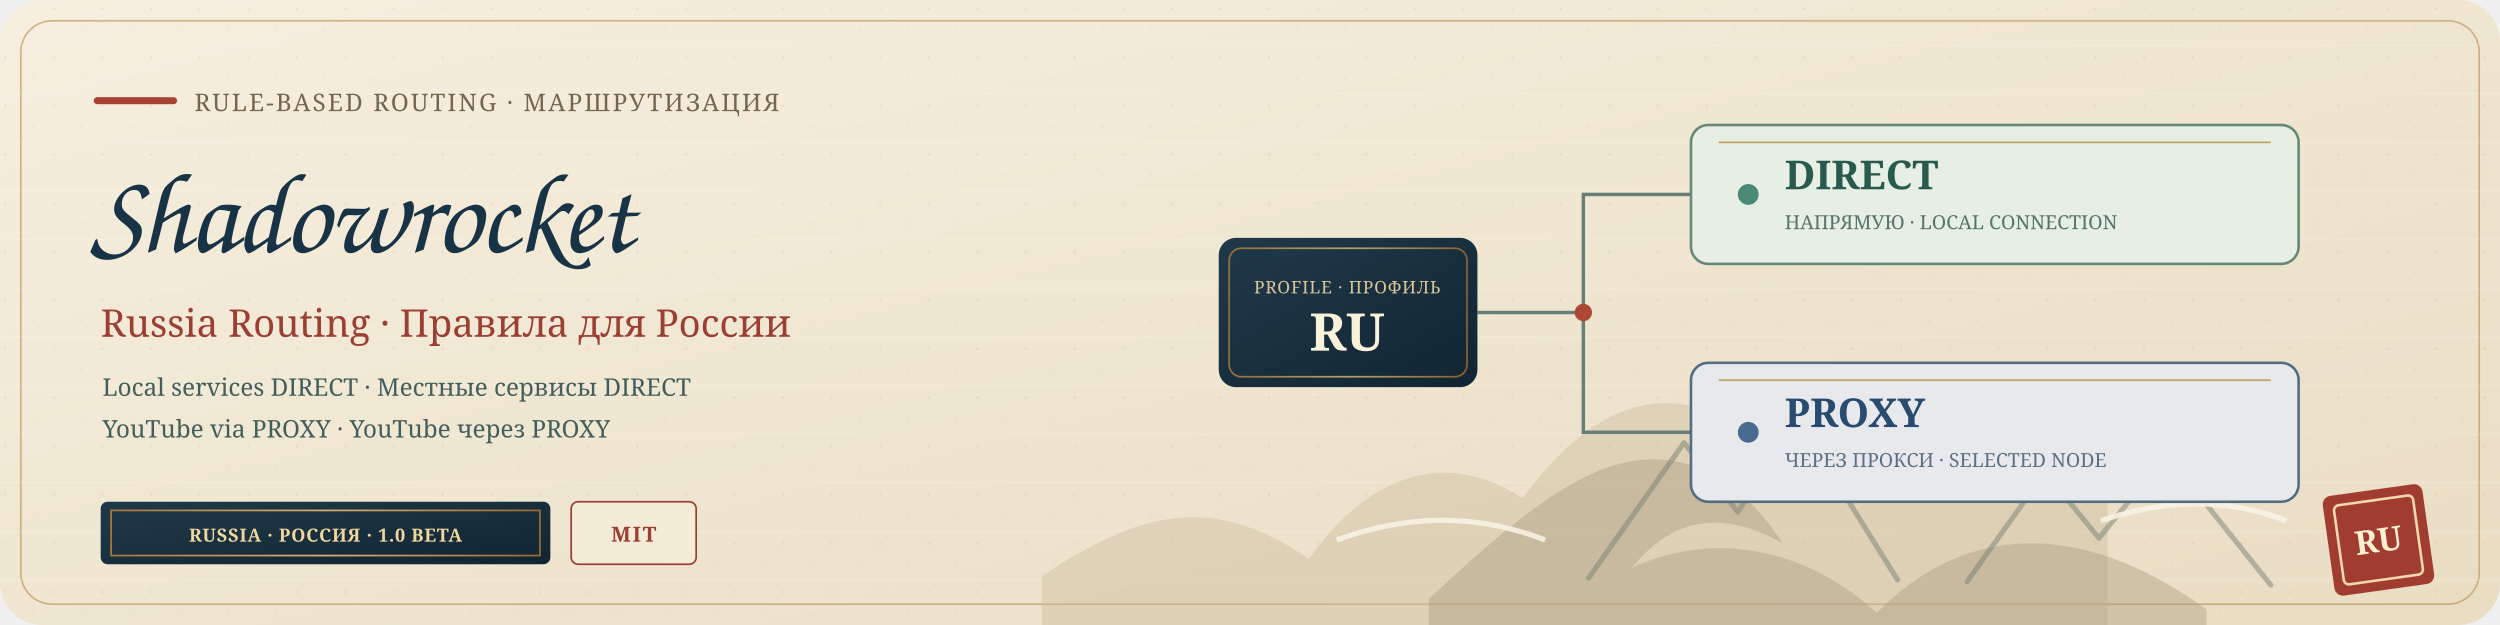
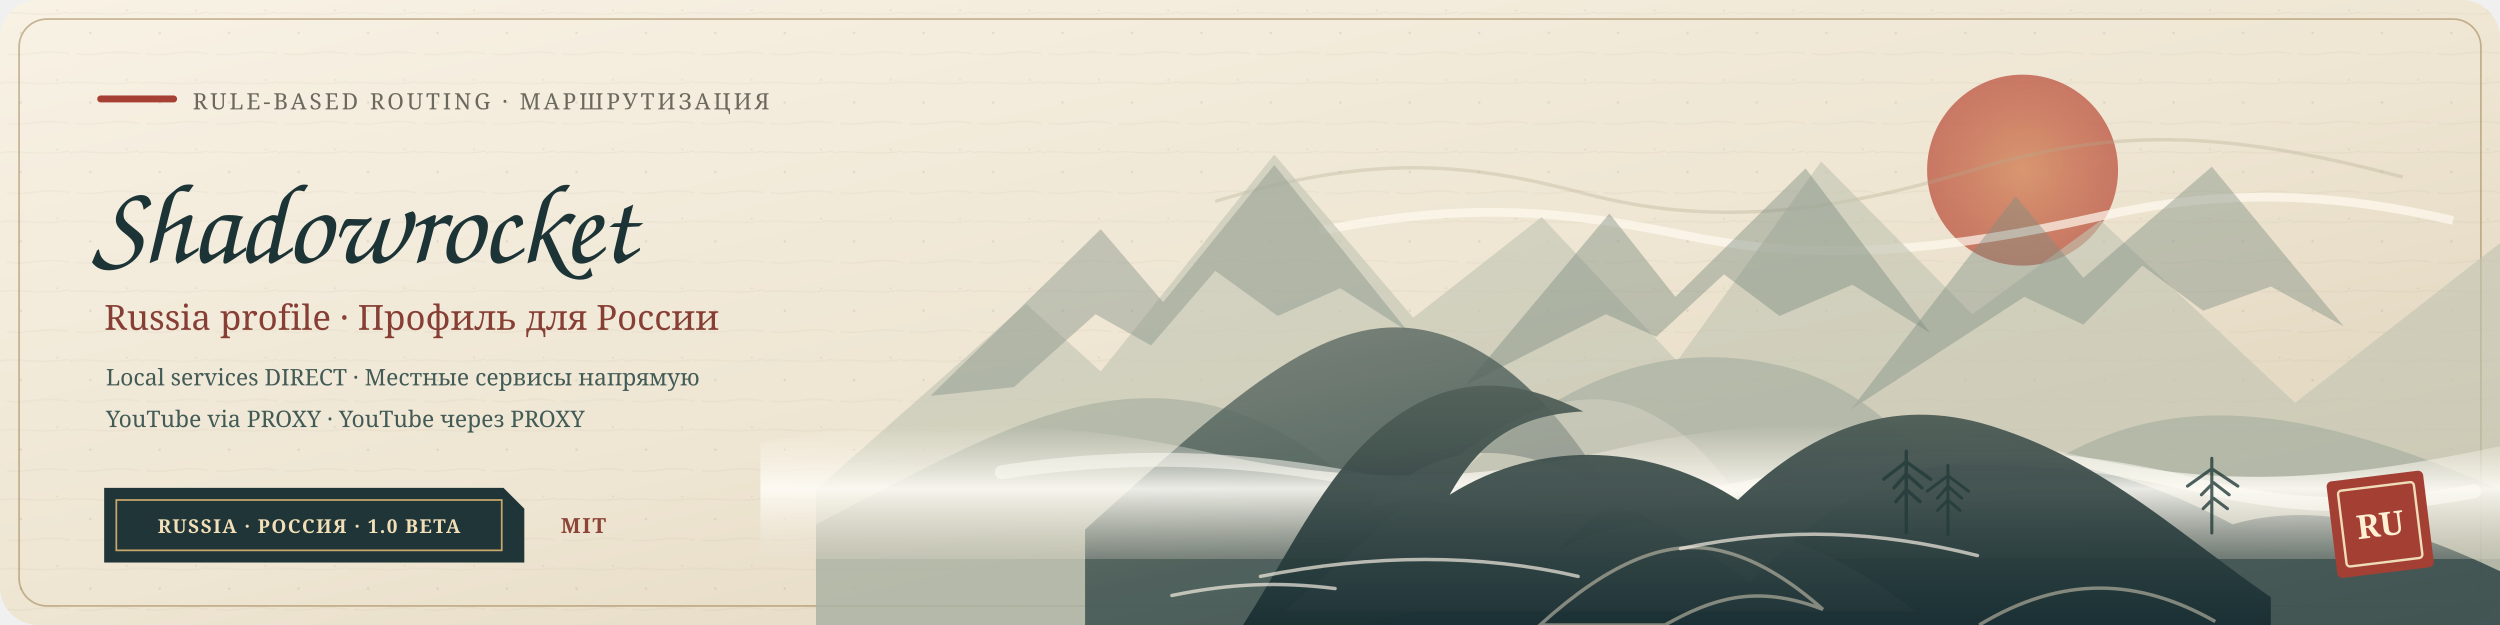
<svg xmlns="http://www.w3.org/2000/svg" width="1440" height="360" viewBox="0 0 1440 360" role="img" aria-labelledby="title desc">
  <defs>
-     <linearGradient id="paper" x1="0" y1="0" x2="1" y2="1">
-       <stop stop-color="#f6efdf" />
-       <stop offset="1" stop-color="#e9ddc3" />
+     <linearGradient id="paper" x1="0" y1="0" x2="0.9" y2="1">
+       <stop stop-color="#f8f2e5" />
+       <stop offset=".55" stop-color="#eee5d2" />
+       <stop offset="1" stop-color="#ddd1b8" />
    </linearGradient>
-     <linearGradient id="lacquer" x1="0" y1="0" x2="1" y2="1">
-       <stop stop-color="#20394a" />
-       <stop offset="1" stop-color="#112532" />
+     <linearGradient id="mist" x1="0" y1="0" x2="0" y2="1">
+       <stop stop-color="#f7f1e5" stop-opacity="0" />
+       <stop offset=".48" stop-color="#fffdf7" stop-opacity=".88" />
+       <stop offset="1" stop-color="#e8dfce" stop-opacity=".25" />
    </linearGradient>
-     <linearGradient id="gold">
-       <stop stop-color="#a97838" />
-       <stop offset=".5" stop-color="#d6b36d" />
-       <stop offset="1" stop-color="#9c6a34" />
+     <linearGradient id="mountain" x1="0" y1="0" x2="1" y2="1">
+       <stop stop-color="#66736b" />
+       <stop offset=".45" stop-color="#354b49" />
+       <stop offset="1" stop-color="#243a3c" />
    </linearGradient>
-     <pattern id="grain" width="28" height="28" patternUnits="userSpaceOnUse">
-       <circle cx="3" cy="5" r=".7" fill="#795c37" opacity=".09" />
-       <circle cx="19" cy="17" r=".6" fill="#795c37" opacity=".07" />
-       <path d="M0 26h28" stroke="#fff" stroke-opacity=".13" />
+     <linearGradient id="foreground" x1="0" y1="0" x2="0" y2="1">
+       <stop stop-color="#53615a" />
+       <stop offset="1" stop-color="#182e32" />
+     </linearGradient>
+     <radialGradient id="sun">
+       <stop stop-color="#d58a60" stop-opacity=".86" />
+       <stop offset="1" stop-color="#bd5844" stop-opacity=".78" />
+     </radialGradient>
+     <pattern id="papergrain" width="40" height="40" patternUnits="userSpaceOnUse">
+       <path d="M0 8c10-2 21 2 40-1M4 31c13 2 19-3 36 0" fill="none" stroke="#8b7659" stroke-opacity=".07" stroke-width=".7" />
+       <circle cx="12" cy="19" r=".7" fill="#6f5941" opacity=".13" />
+       <circle cx="33" cy="6" r=".6" fill="#6f5941" opacity=".1" />
    </pattern>
+     <filter id="soft">
+       <feGaussianBlur stdDeviation="9" />
+     </filter>
  </defs>
-   <rect width="1440" height="360" rx="24" fill="url(#paper)" />
-   <rect x="12" y="12" width="1416" height="336" rx="18" fill="none" stroke="#b99154" stroke-opacity=".62" />
-   <rect width="1440" height="360" rx="24" fill="url(#grain)" />
-   <path d="M600 332c62-42 103-45 154-10 30-43 74-67 123-35 43-58 92-79 157-18 52-42 110-50 180-8v99H600z" fill="#cdbd9d" opacity=".45" />
-   <path d="M823 345c66-62 107-91 151-77 22 7 39 24 53 45-38-21-65-13-87 14 50-23 103-9 141 26 49-50 115-56 190-2v9H823z" fill="#a99c7e" opacity=".42" />
-   <path d="M915 333l55-78 31 40 34-54 58 93M1133 335l45-63 31 38 39-48 60 75" fill="none" stroke="#758273" stroke-width="3" stroke-linecap="round" stroke-linejoin="round" opacity=".5" />
-   <path d="M770 311c41-15 81-15 120 0m320-11c38-13 73-13 107 0" fill="none" stroke="#f9f4e8" stroke-width="3" opacity=".85" />
-   <path d="M56 58h44" stroke="#a74132" stroke-width="4" stroke-linecap="round" />
-   <text x="112" y="64" font-family="Kaiti SC, STKaiti, serif" font-size="14" letter-spacing="1.2" fill="#75664d">RULE-BASED ROUTING · МАРШРУТИЗАЦИЯ</text>
-   <text x="52" y="145" font-family="Apple Chancery, Zapfino, STXingkai, cursive" font-size="66" font-style="italic" font-weight="600" letter-spacing="-1" fill="#183345">Shadowrocket</text>
-   <text x="58" y="194" font-family="Kaiti SC, STKaiti, Georgia, serif" font-size="22" fill="#9c3e32">Russia Routing · Правила для России</text>
-   <text x="59" y="228" font-family="Kaiti SC, STKaiti, Georgia, serif" font-size="14" fill="#435e5c">Local services DIRECT · Местные сервисы DIRECT</text>
-   <text x="59" y="252" font-family="Kaiti SC, STKaiti, Georgia, serif" font-size="14" fill="#435e5c">YouTube via PROXY · YouTube через PROXY</text>
-   <rect x="58" y="289" width="259" height="36" rx="4" fill="url(#lacquer)" />
-   <path d="M64 294h247v26H64z" fill="none" stroke="url(#gold)" stroke-width="1" />
-   <text x="187.5" y="312" text-anchor="middle" font-family="Georgia, Kaiti SC, serif" font-size="10.5" font-weight="700" letter-spacing=".4" fill="#f0d79e">RUSSIA · РОССИЯ · 1.0 BETA</text>
-   <rect x="329" y="289" width="72" height="36" rx="4" fill="#f5ecd8" stroke="#9c3e32" />
-   <text x="365" y="312" text-anchor="middle" font-family="Georgia, serif" font-size="12" font-weight="700" letter-spacing="1" fill="#9c3e32">MIT</text>
-   <g stroke="#55716d" stroke-width="2" fill="none" opacity=".88">
-     <path d="M851 180h61V112h62" />
-     <path d="M912 180v69h62" />
+   <rect width="1440" height="360" rx="22" fill="url(#paper)" />
+   <rect x="11" y="11" width="1418" height="338" rx="16" fill="none" stroke="#9b7b4c" stroke-opacity=".52" />
+   <rect width="1440" height="360" rx="22" fill="url(#papergrain)" />
+   <circle cx="1165" cy="98" r="55" fill="url(#sun)" />
+   <path d="M700 116c88-27 143-23 211-5 74 20 143 12 225-13 80-24 142-24 248 4" fill="none" stroke="#b4a98f" stroke-width="2" stroke-opacity=".32" />
+   <path d="M760 133c98-20 158-8 218 4 73 14 145 7 230-12 74-17 136-14 205 2" fill="none" stroke="#fffaf0" stroke-width="5" stroke-opacity=".7" />
+   <path d="M470 282 591 175l43 39 100-125 80 94 74-58 78 83 83-115 87 88 74-54 112 105 118-92v220H470z" fill="#c1c4b2" opacity=".61" />
+   <path d="m536 228 98-96 36 42 64-79 77 96-39-25-36 16-36-26-37 43-32-18-47 42z" fill="#87958a" opacity=".45" />
+   <path d="m844 222 83-99 38 48 75-74 72 95-45-28-42 18-32-24-39 36-29-13z" fill="#7b8b80" opacity=".43" />
+   <path d="m1066 236 95-123 39 47 74-64 76 92-42-23-39 14-35-26-34 34-34-16z" fill="#7c8c81" opacity=".42" />
+   <path d="M470 302c91-47 151-83 221-70 52 10 86 44 118 73 76-82 142-114 222-93 47 13 76 49 108 86 79-70 155-80 301-16v78H470z" fill="#a5ad9e" opacity=".62" />
+   <path d="M625 305c91-82 142-130 203-113 40 11 72 48 99 91-67-37-105-24-143 13 89-38 165-8 224 40 76-85 169-92 278-34 42-12 89-4 154 27v31H625z" fill="url(#mountain)" opacity=".79" />
+   <path d="M799 300c60-63 112-83 151-62 22 11 39 29 55 54-45-21-77-10-106 24 73-35 145-10 204 36H740z" fill="#d4d2c1" opacity=".55" />
+   <path d="M438 255c97-18 186-11 260 6 81 18 151 17 231-2 94-22 172-18 266 3 83 19 147 16 245-5v65H438z" fill="url(#mist)" />
+   <path d="M577 272c85-13 156-7 225 8 75 16 142 15 218-2 90-20 165-18 243 1 57 14 103 15 162 4" fill="none" stroke="#fffdf6" stroke-width="8" stroke-linecap="round" opacity=".53" />
+   <path d="M716 360c29-45 50-95 91-122 35-23 69-19 105-1-42 2-62 21-77 48 54-34 119-28 166 3 45-43 93-61 151-41 61 20 105 62 156 97v16z" fill="url(#foreground)" opacity=".94" />
+   <path d="M887 360c41-37 75-51 107-42 19 5 38 17 56 33-39-15-64-6-91 9h-72zM1140 360c48-29 92-27 136-2" fill="none" stroke="#d7cdb7" stroke-width="2" opacity=".54" />
+   <path d="M726 332c65-13 127-13 183 0m59-16c62-13 115-10 171 4m-464 23c34-7 62-8 94-4" fill="none" stroke="#f7f1e5" stroke-width="2" stroke-linecap="round" opacity=".68" />
+   <g fill="none" stroke="#233b39" stroke-linecap="round" stroke-linejoin="round" opacity=".8">
+     <path d="M1098 260v47m-13-31 13-10 14 10m-21 5 7-8 9 8m-15 8 6-7 8 7" stroke-width="2" />
+     <path d="M1122 268v40m-12-25 12-9 12 9m-18 4 6-7 8 7m-14 7 6-6 7 6" stroke-width="1.7" />
+     <path d="M1274 264v43m-14-27 14-10 15 10m-21 5 7-7 9 7m-15 8 6-6 8 6" stroke-width="1.8" />
  </g>
-   <circle cx="912" cy="180" r="5" fill="#ad4736" />
-   <rect x="702" y="137" width="149" height="86" rx="10" fill="url(#lacquer)" />
-   <rect x="708" y="143" width="137" height="74" rx="7" fill="none" stroke="url(#gold)" stroke-opacity=".85" />
-   <text x="776" y="169" text-anchor="middle" font-family="Kaiti SC, STKaiti, Georgia, serif" font-size="10" letter-spacing=".5" fill="#d9c699">PROFILE · ПРОФИЛЬ</text>
-   <text x="776" y="202" text-anchor="middle" font-family="Georgia, serif" font-size="30" font-weight="700" fill="#fbf2dc">RU</text>
-   <rect x="974" y="72" width="350" height="80" rx="10" fill="#e7eee3" stroke="#668977" stroke-width="1.5" />
-   <path d="M990 82h318" stroke="#c2a267" stroke-width="1" />
-   <circle cx="1007" cy="112" r="6" fill="#4b8977" />
-   <text x="1028" y="109" font-family="Georgia, serif" font-size="23" font-weight="700" fill="#285b4d">DIRECT</text>
-   <text x="1028" y="132" font-family="Kaiti SC, STKaiti, Georgia, serif" font-size="11.2" fill="#55746a">НАПРЯМУЮ · LOCAL CONNECTION</text>
-   <rect x="974" y="209" width="350" height="80" rx="10" fill="#e7e9ed" stroke="#536d80" stroke-width="1.5" />
-   <path d="M990 219h318" stroke="#c2a267" stroke-width="1" />
-   <circle cx="1007" cy="249" r="6" fill="#496a91" />
-   <text x="1028" y="246" font-family="Georgia, serif" font-size="23" font-weight="700" fill="#294b70">PROXY</text>
-   <text x="1028" y="269" font-family="Kaiti SC, STKaiti, Georgia, serif" font-size="11.2" fill="#5d7185">ЧЕРЕЗ ПРОКСИ · SELECTED NODE</text>
-   <g transform="translate(1370 311) rotate(-8)">
-     <rect x="-29" y="-29" width="58" height="58" rx="5" fill="#a13c31" />
-     <rect x="-23" y="-23" width="46" height="46" rx="3" fill="none" stroke="#f2d9ad" stroke-width="1.5" />
-     <text x="0" y="7" text-anchor="middle" font-family="Kaiti SC, STKaiti, serif" font-size="19" font-weight="700" fill="#fff0d2">RU</text>
+   <path d="M58 57h42" stroke="#a64034" stroke-width="4" stroke-linecap="round" />
+   <text x="111" y="63" font-family="Georgia, serif" font-size="13" letter-spacing="1.7" fill="#6b695d">RULE-BASED ROUTING · МАРШРУТИЗАЦИЯ</text>
+   <text x="53" y="151" font-family="Apple Chancery, Zapfino, STXingkai, cursive" font-size="66" font-style="italic" font-weight="600" letter-spacing="-1" fill="#1d3437">Shadowrocket</text>
+   <text x="60" y="190" font-family="Georgia, serif" font-size="20" fill="#873f35">Russia profile · Профиль для России</text>
+   <text x="61" y="222" font-family="Georgia, serif" font-size="13.2" fill="#435b56">Local services DIRECT · Местные сервисы напрямую</text>
+   <text x="61" y="246" font-family="Georgia, serif" font-size="13.2" fill="#435b56">YouTube via PROXY · YouTube через PROXY</text>
+   <path d="M60 281h230l12 12v31H60z" fill="#203537" />
+   <path d="M67 288h222v29H67z" fill="none" stroke="#c9a66a" stroke-width="1" />
+   <text x="178" y="307" text-anchor="middle" font-family="Georgia, serif" font-size="11" font-weight="700" letter-spacing=".8" fill="#f2dfb8">RUSSIA · РОССИЯ · 1.0 BETA</text>
+   <text x="323" y="307" font-family="Georgia, serif" font-size="12" font-weight="700" letter-spacing="1" fill="#8b4437">MIT</text>
+   <g transform="translate(1371 302) rotate(-7)">
+     <rect x="-28" y="-28" width="56" height="56" rx="3" fill="#a43f34" />
+     <rect x="-22" y="-22" width="44" height="44" rx="2" fill="none" stroke="#efdcb9" stroke-width="1.4" />
+     <text x="0" y="7" text-anchor="middle" font-family="Georgia, serif" font-size="19" font-weight="700" fill="#fff0d4">RU</text>
  </g>
</svg>
